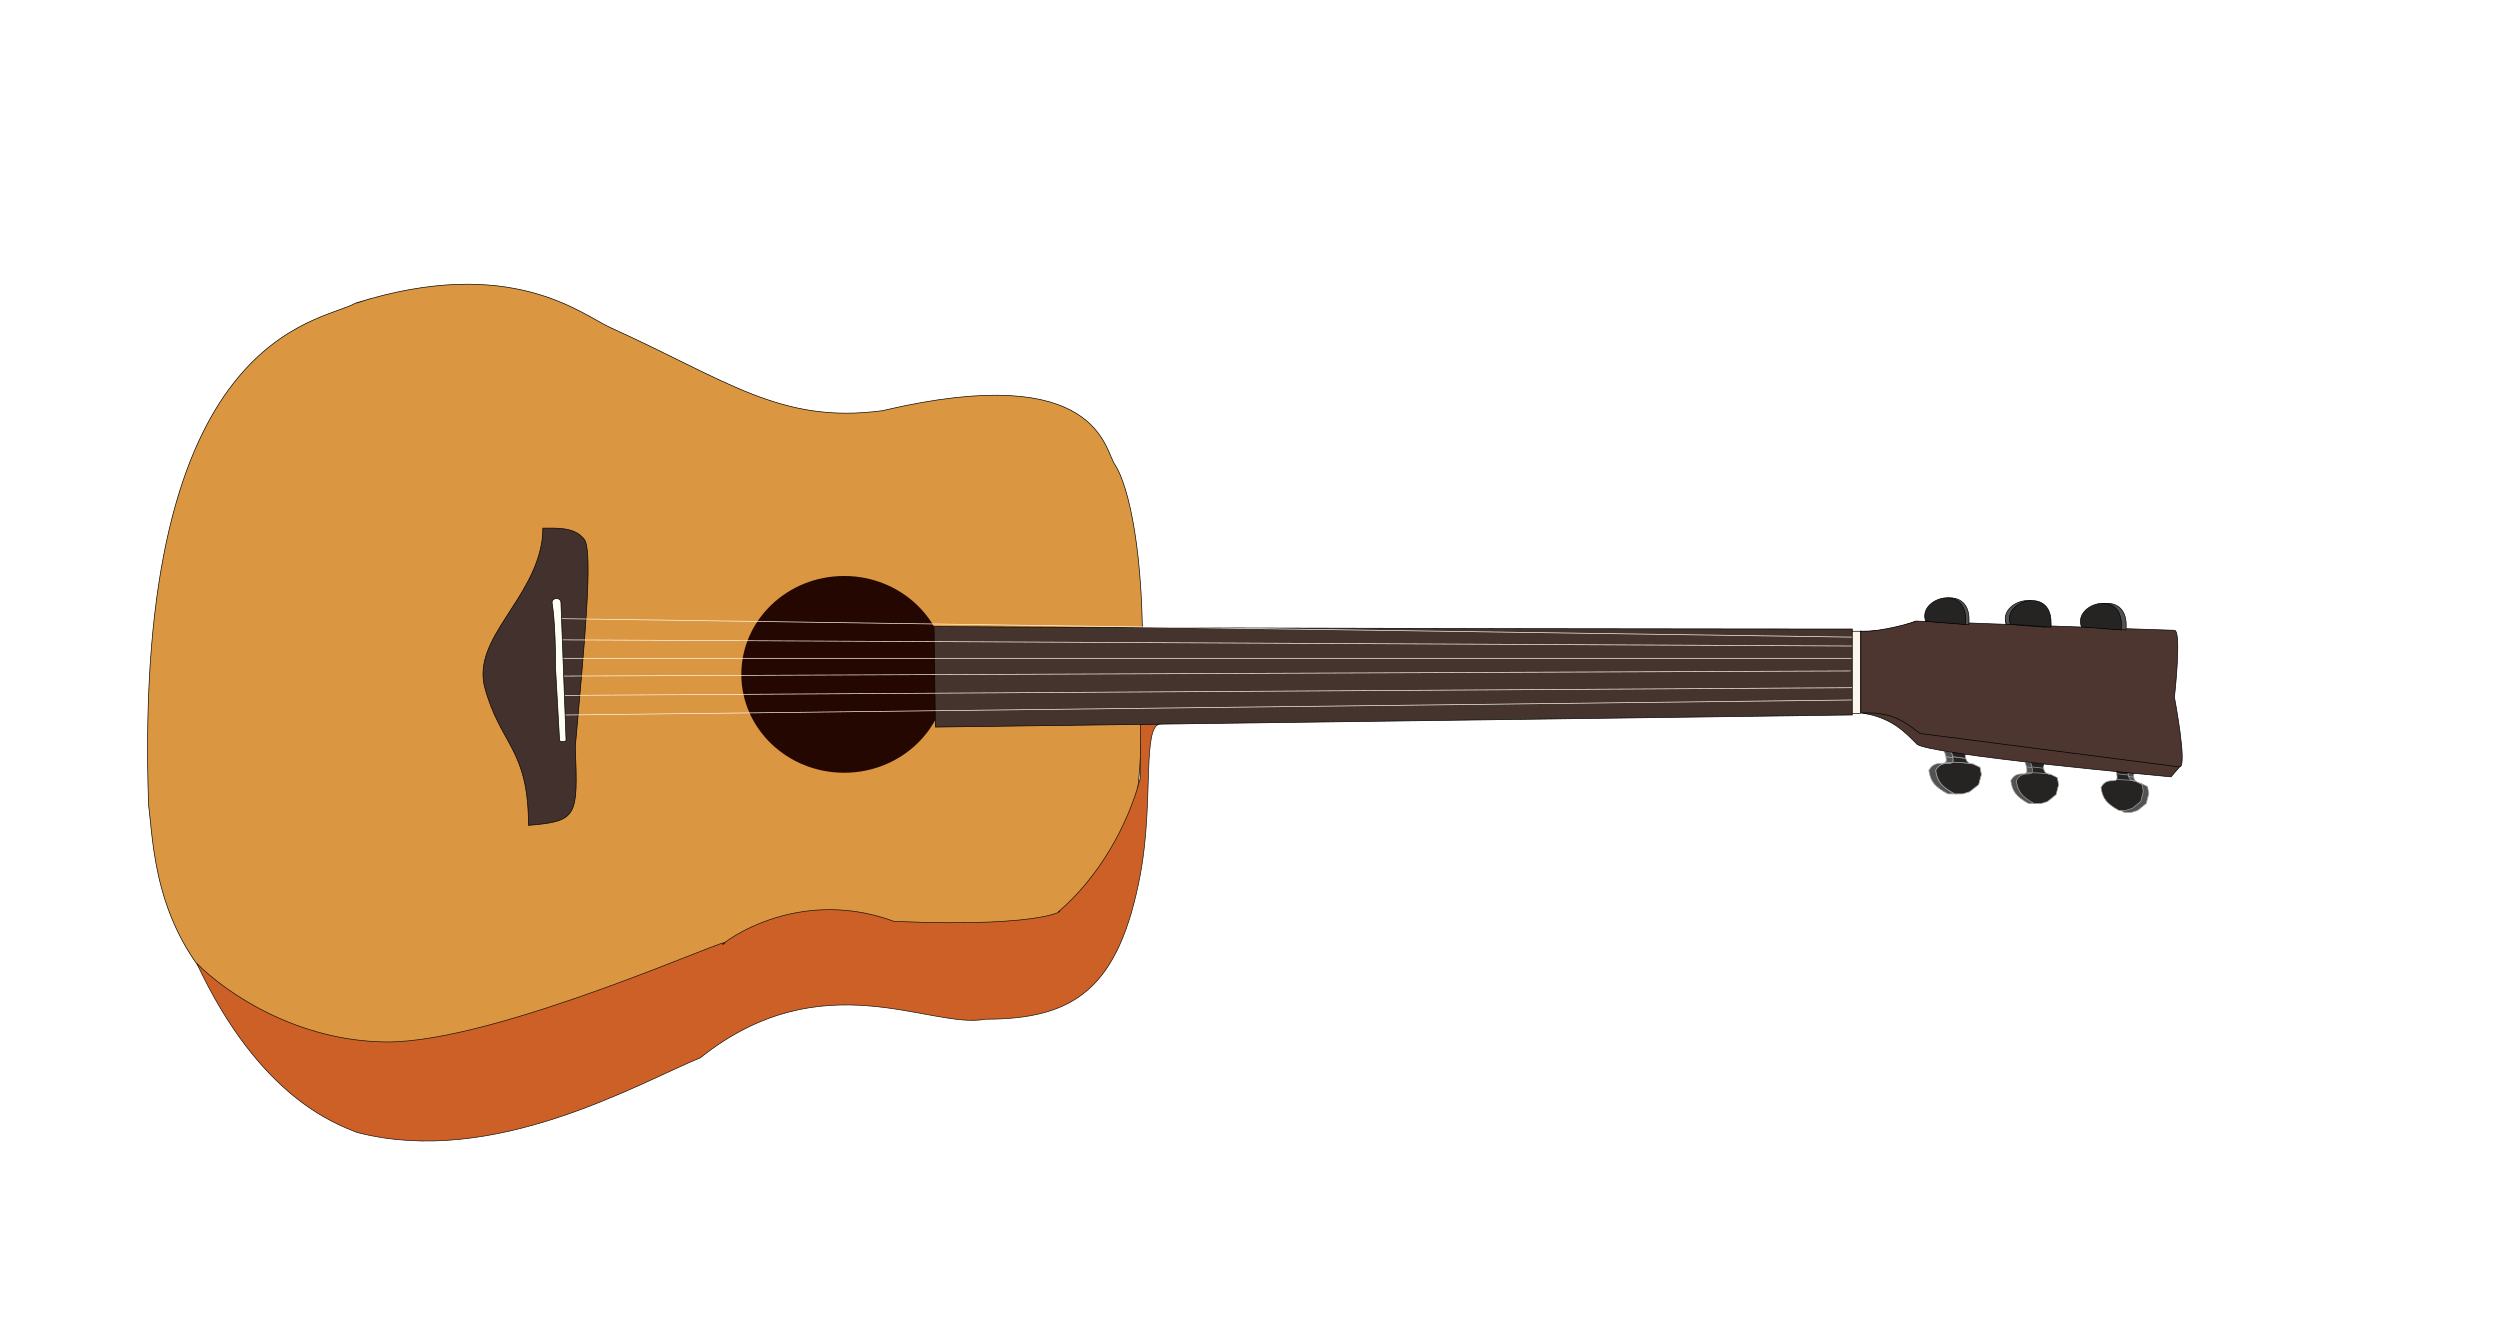
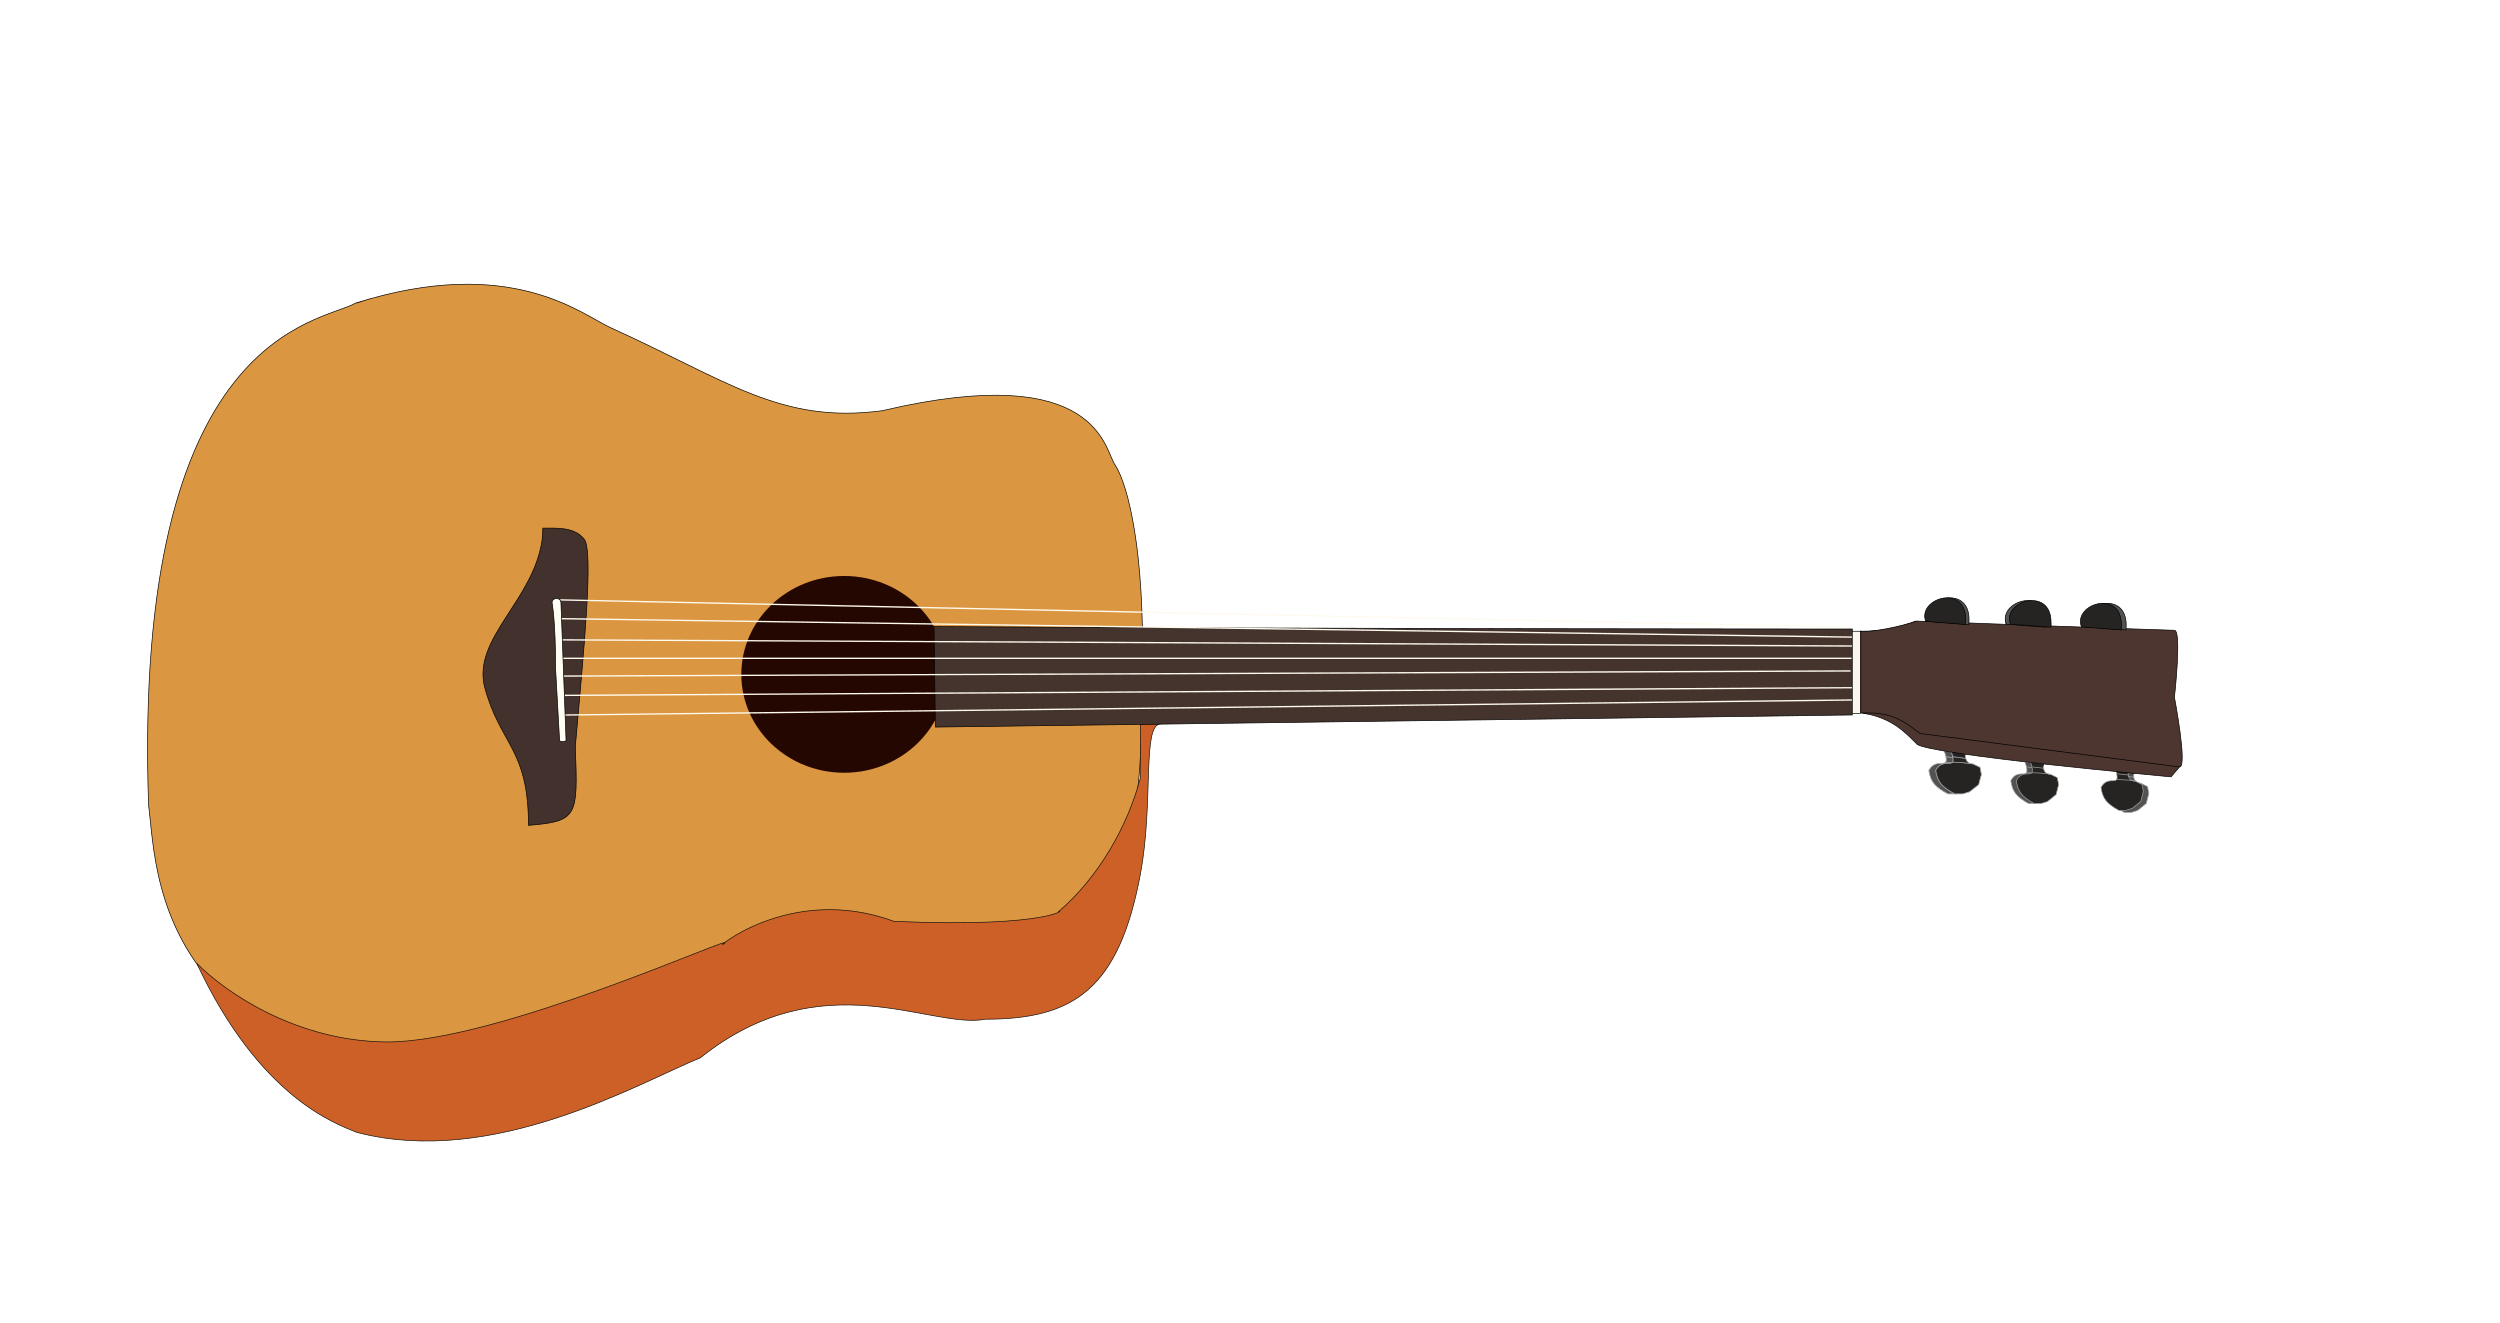
<svg xmlns="http://www.w3.org/2000/svg" width="3659" height="1935" viewBox="0 0 3659 1935" fill="none">
  <style>
- @keyframes string-vibrate {
-   0% { transform: translateY(0); }
-   10% { transform: translateY(-4px); }
-   20% { transform: translateY(3px); }
-   30% { transform: translateY(-3px); }
-   40% { transform: translateY(2px); }
-   50% { transform: translateY(-2px); }
-   60% { transform: translateY(1px); }
-   70% { transform: translateY(-1px); }
-   80% { transform: translateY(0.5px); }
-   90% { transform: translateY(-0.5px); }
-   100% { transform: translateY(0); }
+ /* Base string styles */
+ #string-1, #string-2, #string-3, #string-4, #string-5, #string-6 {
+   stroke: #FFFAEE;
+   stroke-width: 2;
+   transition: stroke 0.1s ease, stroke-width 0.1s ease, filter 0.1s ease;
}
- #string-1.vibrating, #string-2.vibrating, #string-3.vibrating,
- #string-4.vibrating, #string-5.vibrating, #string-6.vibrating {
-   animation: string-vibrate 0.6s ease-out;
+ 
+ /* String-specific vibration animations - different speeds for realistic feel */
+ @keyframes string-vibrate-1 {
+   0%, 100% { transform: translateY(0); }
+   8% { transform: translateY(-6px); }
+   16% { transform: translateY(5px); }
+   24% { transform: translateY(-4px); }
+   32% { transform: translateY(3px); }
+   40% { transform: translateY(-2.5px); }
+   50% { transform: translateY(2px); }
+   60% { transform: translateY(-1.5px); }
+   70% { transform: translateY(1px); }
+   80% { transform: translateY(-0.5px); }
+   90% { transform: translateY(0.3px); }
+ }
+ 
+ @keyframes string-vibrate-2 {
+   0%, 100% { transform: translateY(0); }
+   7% { transform: translateY(-5px); }
+   14% { transform: translateY(4.5px); }
+   22% { transform: translateY(-3.5px); }
+   30% { transform: translateY(3px); }
+   40% { transform: translateY(-2px); }
+   52% { transform: translateY(1.5px); }
+   64% { transform: translateY(-1px); }
+   78% { transform: translateY(0.5px); }
+ }
+ 
+ @keyframes string-vibrate-3 {
+   0%, 100% { transform: translateY(0); }
+   6% { transform: translateY(-4.5px); }
+   13% { transform: translateY(4px); }
+   20% { transform: translateY(-3px); }
+   28% { transform: translateY(2.5px); }
+   38% { transform: translateY(-1.8px); }
+   50% { transform: translateY(1.2px); }
+   65% { transform: translateY(-0.8px); }
+   82% { transform: translateY(0.4px); }
+ }
+ 
+ @keyframes string-vibrate-4 {
+   0%, 100% { transform: translateY(0); }
+   5% { transform: translateY(-4px); }
+   12% { transform: translateY(3.5px); }
+   19% { transform: translateY(-2.8px); }
+   27% { transform: translateY(2.2px); }
+   37% { transform: translateY(-1.6px); }
+   50% { transform: translateY(1px); }
+   68% { transform: translateY(-0.6px); }
+ }
+ 
+ @keyframes string-vibrate-5 {
+   0%, 100% { transform: translateY(0); }
+   5% { transform: translateY(-3.5px); }
+   11% { transform: translateY(3px); }
+   18% { transform: translateY(-2.5px); }
+   26% { transform: translateY(2px); }
+   36% { transform: translateY(-1.4px); }
+   50% { transform: translateY(0.9px); }
+   70% { transform: translateY(-0.5px); }
+ }
+ 
+ @keyframes string-vibrate-6 {
+   0%, 100% { transform: translateY(0); }
+   4% { transform: translateY(-3px); }
+   10% { transform: translateY(2.5px); }
+   16% { transform: translateY(-2px); }
+   24% { transform: translateY(1.6px); }
+   34% { transform: translateY(-1.2px); }
+   48% { transform: translateY(0.8px); }
+   66% { transform: translateY(-0.4px); }
+ }
+ 
+ /* Vibrating string styles - subtle glow, focused on string only */
+ #string-1.vibrating {
+   animation: string-vibrate-1 0.7s ease-out;
  transform-origin: center;
-   stroke: #FFE066;
+   stroke: #FF6B9D;
+   stroke-width: 3;
+   filter: drop-shadow(0 0 3px rgba(255, 107, 157, 0.8));
+ }
+ 
+ #string-2.vibrating {
+   animation: string-vibrate-2 0.65s ease-out;
+   transform-origin: center;
+   stroke: #FF9F43;
+   stroke-width: 3;
+   filter: drop-shadow(0 0 3px rgba(255, 159, 67, 0.8));
+ }
+ 
+ #string-3.vibrating {
+   animation: string-vibrate-3 0.6s ease-out;
+   transform-origin: center;
+   stroke: #FECA57;
+   stroke-width: 3;
+   filter: drop-shadow(0 0 3px rgba(254, 202, 87, 0.8));
+ }
+ 
+ #string-4.vibrating {
+   animation: string-vibrate-4 0.55s ease-out;
+   transform-origin: center;
+   stroke: #48DBFB;
+   stroke-width: 2.5;
+   filter: drop-shadow(0 0 2px rgba(72, 219, 251, 0.8));
+ }
+ 
+ #string-5.vibrating {
+   animation: string-vibrate-5 0.5s ease-out;
+   transform-origin: center;
+   stroke: #A55EEA;
+   stroke-width: 2.5;
+   filter: drop-shadow(0 0 2px rgba(165, 94, 234, 0.8));
+ }
+ 
+ #string-6.vibrating {
+   animation: string-vibrate-6 0.45s ease-out;
+   transform-origin: center;
+   stroke: #26DE81;
  stroke-width: 2;
-   filter: drop-shadow(0 0 5px rgba(255, 224, 102, 0.9));
+   filter: drop-shadow(0 0 2px rgba(38, 222, 129, 0.8));
}
</style>
  <path d="M217.48 1178.58C193.395 484.35 470.482 472.581 520.298 443.706C526.317 441.803 532.249 440.013 538.096 438.331C540.801 437.443 542.886 436.805 543.482 436.805C755.563 377.663 853.575 461.558 893.482 479.581C1063.98 556.581 1142.48 621.081 1291.48 601.081C1611.48 525.581 1616.48 661.581 1632.48 681.081C1651.98 712.081 1674.85 809.581 1671.98 973.581C1669.18 1133.58 1678.98 1285.58 1551.48 1338.58C1423.98 1391.58 1220.48 1338.58 1220.48 1338.58C1079.48 1338.58 931.482 1466.58 780.982 1507.08C605.775 1592.76 345.771 1486.6 326.606 1455.81C326.301 1455.51 325.998 1455.21 325.695 1454.91C325.024 1454.46 324.347 1454.22 324.347 1453.58C224.484 1354.24 224.594 1231.35 217.48 1178.58Z" fill="#DA9641" />
  <path d="M543.482 436.805C541.54 436.805 523.778 443.58 520.298 443.706M520.298 443.706C470.482 472.581 193.395 484.35 217.48 1178.58C224.647 1231.75 224.482 1356.08 326.606 1455.81M520.298 443.706C748.482 371.581 852.149 460.914 893.482 479.581C1063.98 556.581 1142.48 621.081 1291.48 601.081C1611.48 525.581 1616.48 661.581 1632.48 681.081C1651.98 712.081 1674.85 809.581 1671.98 973.581C1669.18 1133.58 1678.98 1285.58 1551.48 1338.58C1423.98 1391.58 1220.48 1338.58 1220.48 1338.58C1079.48 1338.58 931.482 1466.58 780.982 1507.08C605.775 1592.76 345.771 1486.6 326.606 1455.81M324.347 1453.58C324.347 1454.53 325.863 1454.61 326.606 1455.81" stroke="#020300" />
  <path d="M709 1004.5C692.348 933.565 781 878.5 793.5 790C793.5 785 794.5 783 794.5 773C814 773 839.5 771 854 788C870 800.5 854 955.5 842 1093C846 1195.5 845.5 1202 773.5 1208C773.5 1094.5 732 1091 709 1004.5Z" fill="#42312C" stroke="black" />
  <path d="M1386 987C1386 1066.53 1318.62 1131 1235.5 1131C1152.38 1131 1085 1066.53 1085 987C1085 907.471 1152.38 843 1235.5 843C1318.62 843 1386 907.471 1386 987Z" fill="#240701" />
  <path d="M522.146 1657.31C491.522 1644.8 379.87 1606.61 288 1410C330.5 1453 434.2 1523.8 565 1525C718.996 1526.41 1045.54 1380.56 1060.84 1379.48C1080.16 1364.52 1180.61 1301.47 1308.5 1348.5C1544.5 1358.5 1560 1327.5 1548.5 1335C1608 1284.5 1651 1208 1669.03 1138.5V1059.5H1699C1671.04 1059.5 1689 1173.18 1669.03 1279.6C1637.57 1447.19 1572.16 1491.72 1442.35 1491.72C1361.96 1507.23 1204.18 1405.17 1024.94 1548.25C935.396 1584.6 722.363 1709.84 522.146 1657.31Z" fill="#CC6027" />
  <path d="M288 1410C379.87 1606.61 491.522 1644.8 522.146 1657.31C722.363 1709.84 935.396 1584.6 1024.94 1548.25C1204.18 1405.17 1361.96 1507.23 1442.35 1491.72C1572.16 1491.72 1637.57 1447.19 1669.03 1279.6C1689 1173.18 1671.04 1059.5 1699 1059.5H1669.03V1138.5C1651 1208 1608 1284.5 1548.5 1335C1560 1327.5 1544.5 1358.5 1308.5 1348.5C1153.5 1291.5 1038.8 1396.2 1060 1381C1086.5 1362 728.5 1526.5 565 1525C434.2 1523.8 330.5 1453 288 1410Z" stroke="#17110B" />
  <path d="M2711 1046.41L1369.01 1064.14L1367 917.095C1889.14 920.399 2711 920.629 2711 920.629L2711 1046.41Z" fill="#45342D" stroke="black" />
  <path id="string-6" d="M826.501 1017.74L2711 1006.5M826.501 1046.5L2711 1024.5" stroke="#FFFAEE" />
  <path id="string-5" d="M822.5 936.5L2711 945.51" stroke="#FFFAEE" />
  <path id="string-4" d="M825 989.499L2708.5 982" stroke="#FFFAEE" />
  <path id="string-3" d="M823 963.5L2710 963.5" stroke="#FFFAEE" />
+   <line id="string-1" x1="820" y1="878" x2="2711" y2="918" stroke="#FFFAEE" />
  <line id="string-2" x1="821.007" y1="905.5" x2="2711.01" y2="932.5" stroke="#FFFAEE" />
  <path d="M821 882.001C821 874 808 874 808 882.001C808 883.455 813.179 906.5 813.179 979.5C814.687 1006.85 816.597 1041.19 819 1084C822.2 1086.8 826.667 1085.17 828.5 1084C828.5 1083 827 1041.2 821 882.001Z" fill="#FEFEF3" stroke="black" />
  <path d="M2723 923.945H2711V1044H2723V923.945Z" fill="#FCF6ED" />
  <path d="M2723 923.945H2711V1044H2723V923.945ZM2723 923.945C2764.87 923.727 2783 916.472 2805 909" stroke="black" />
  <path d="M2823 1127.5C2835 1105.5 2856.5 1131.5 2845.5 1099L2866.5 1102C2865.83 1106.67 2866.7 1118 2877.5 1118L2888 1123L2890 1133.5L2886 1148.5L2872.5 1159L2862.5 1162H2851C2831.48 1151.59 2825.5 1143.98 2823 1127.5Z" fill="#535253" />
  <path d="M2823 1127.5C2835 1105.5 2856.5 1131.5 2845.5 1099L2866.5 1102C2865.83 1106.67 2866.7 1118 2877.5 1118L2888 1123L2890 1133.5L2886 1148.5L2872.5 1159L2862.5 1162H2851C2831.48 1151.59 2825.5 1143.98 2823 1127.5Z" stroke="#FEFEFE" />
  <path d="M2823 1127.5C2835 1105.5 2856.5 1131.5 2845.5 1099L2866.5 1102C2865.83 1106.67 2866.7 1118 2877.5 1118L2888 1123L2890 1133.5L2886 1148.5L2872.5 1159L2862.5 1162H2851C2831.48 1151.59 2825.5 1143.98 2823 1127.5Z" stroke="black" stroke-opacity="0.2" />
  <path d="M2823 1127.5C2835 1105.5 2856.5 1131.5 2845.5 1099L2866.5 1102C2865.83 1106.67 2866.7 1118 2877.5 1118L2888 1123L2890 1133.5L2886 1148.5L2872.5 1159L2862.5 1162H2851C2831.48 1151.59 2825.5 1143.98 2823 1127.5Z" stroke="black" stroke-opacity="0.2" />
  <path d="M2849.5 1107.5C2850.3 1107.5 2848.17 1107.5 2847.5 1107.5L2867 1110" stroke="#FEFEFE" />
  <path d="M2849.5 1107.5C2850.3 1107.5 2848.17 1107.5 2847.5 1107.5L2867 1110" stroke="black" stroke-opacity="0.2" />
  <path d="M2849.5 1107.5C2850.3 1107.5 2848.17 1107.5 2847.5 1107.5L2867 1110" stroke="black" stroke-opacity="0.2" />
  <path d="M2847.5 1115.5C2864.7 1115.9 2872.5 1117.5 2874 1118" stroke="#FEFEFE" />
  <path d="M2847.5 1115.5C2864.7 1115.9 2872.5 1117.5 2874 1118" stroke="black" stroke-opacity="0.2" />
  <path d="M2847.5 1115.5C2864.7 1115.9 2872.5 1117.5 2874 1118" stroke="black" stroke-opacity="0.2" />
  <path d="M2833 1127.5C2845 1105.5 2866.5 1131.5 2855.5 1099L2876.5 1102C2875.83 1106.67 2876.7 1118 2887.5 1118L2898 1123L2900 1133.5L2896 1148.5L2882.5 1159L2872.5 1162H2861C2841.48 1151.59 2835.5 1143.98 2833 1127.5Z" fill="#262422" />
  <path d="M2833 1127.5C2845 1105.5 2866.5 1131.5 2855.5 1099L2876.5 1102C2875.83 1106.67 2876.7 1118 2887.5 1118L2898 1123L2900 1133.5L2896 1148.5L2882.5 1159L2872.5 1162H2861C2841.48 1151.59 2835.5 1143.98 2833 1127.5Z" stroke="#FEFEFE" />
  <path d="M2833 1127.5C2845 1105.5 2866.5 1131.5 2855.5 1099L2876.5 1102C2875.83 1106.67 2876.7 1118 2887.5 1118L2898 1123L2900 1133.5L2896 1148.5L2882.5 1159L2872.5 1162H2861C2841.48 1151.59 2835.5 1143.98 2833 1127.5Z" stroke="black" stroke-opacity="0.2" />
  <path d="M2833 1127.5C2845 1105.5 2866.5 1131.5 2855.5 1099L2876.5 1102C2875.83 1106.67 2876.7 1118 2887.5 1118L2898 1123L2900 1133.5L2896 1148.5L2882.5 1159L2872.5 1162H2861C2841.48 1151.59 2835.5 1143.98 2833 1127.5Z" stroke="black" stroke-opacity="0.2" />
  <path d="M2859.5 1107.5C2860.3 1107.5 2858.17 1107.5 2857.5 1107.5L2877 1110" stroke="#FEFEFE" />
  <path d="M2859.5 1107.5C2860.3 1107.5 2858.17 1107.5 2857.5 1107.5L2877 1110" stroke="black" stroke-opacity="0.2" />
  <path d="M2859.5 1107.5C2860.3 1107.5 2858.17 1107.5 2857.5 1107.5L2877 1110" stroke="black" stroke-opacity="0.2" />
  <path d="M2857.5 1115.5C2874.7 1115.9 2882.5 1117.5 2884 1118" stroke="#FEFEFE" />
  <path d="M2857.5 1115.5C2874.7 1115.9 2882.5 1117.5 2884 1118" stroke="black" stroke-opacity="0.2" />
  <path d="M2857.5 1115.5C2874.7 1115.9 2882.5 1117.5 2884 1118" stroke="black" stroke-opacity="0.2" />
  <path d="M2943 1142.6C2954.1 1121.29 2974 1146.47 2963.82 1115L2982.79 1117.5V1119.84C2982.17 1124.36 2983.44 1133.4 2993.43 1133.4L3003.15 1138.24L3005 1148.4L3001.3 1162.93L2988.81 1173.1L2979.55 1176H2968.91C2950.85 1165.92 2945.31 1158.55 2943 1142.6Z" fill="#535253" stroke="#A2A2A2" />
  <path d="M2967.5 1122.5C2968.3 1122.5 2967.17 1122.5 2966.5 1122.5L2984 1124.5" stroke="#A2A2A2" />
  <path d="M2966 1131C2983.2 1131.4 2990.5 1132.5 2992 1133" stroke="#A2A2A2" />
  <path d="M2983 1117V1120.5" stroke="black" />
  <path d="M2951 1142.6C2962.1 1121.29 2982 1146.47 2971.82 1115L2990.79 1117.5V1119.84C2990.17 1124.36 2991.44 1133.4 3001.43 1133.4L3011.15 1138.24L3013 1148.4L3009.3 1162.93L2996.81 1173.1L2987.55 1176H2976.91C2958.85 1165.92 2953.31 1158.55 2951 1142.6Z" fill="#262422" stroke="#A2A2A2" />
  <path d="M2975.5 1122.5C2976.3 1122.5 2975.17 1122.5 2974.5 1122.5L2992 1124.5" stroke="#A2A2A2" />
  <path d="M2974 1131C2991.2 1131.4 2998.5 1132.5 3000 1133" stroke="#A2A2A2" />
  <path d="M2991 1117V1120.5" stroke="black" />
  <path d="M3083 1155.6C3094.1 1134.29 3114 1159.47 3103.82 1128L3122.79 1130.5V1132.84C3122.17 1137.36 3123.44 1146.4 3133.43 1146.4L3143.15 1151.24L3145 1161.4L3141.3 1175.93L3128.81 1186.1L3119.55 1189H3108.91C3090.85 1178.92 3085.31 1171.55 3083 1155.6Z" fill="#535253" stroke="#A2A2A2" />
  <path d="M3107.5 1135.5C3108.3 1135.5 3107.17 1135.5 3106.5 1135.5L3124 1137.5" stroke="#A2A2A2" />
  <path d="M3106 1144C3123.2 1144.4 3130.5 1145.5 3132 1146" stroke="#A2A2A2" />
  <path d="M3123 1130V1133.5" stroke="black" />
  <path d="M3075 1152.6C3086.1 1131.29 3106 1156.47 3095.82 1125L3114.79 1127.5V1129.84C3114.17 1134.36 3115.44 1143.4 3125.43 1143.4L3135.15 1148.24L3137 1158.4L3133.3 1172.93L3120.81 1183.1L3111.55 1186H3100.91C3082.85 1175.92 3077.31 1168.55 3075 1152.6Z" fill="#262422" stroke="#A2A2A2" />
  <path d="M3099.5 1132.5C3100.3 1132.5 3099.17 1132.5 3098.5 1132.5L3116 1134.5" stroke="#A2A2A2" />
  <path d="M3098 1141C3115.2 1141.4 3122.5 1142.5 3124 1143" stroke="#A2A2A2" />
  <path d="M3115 1127V1130.5" stroke="black" />
  <path d="M2804.5 909C2804.5 909 3171.5 922.5 3182.5 922.5C3193.5 922.5 3182.5 1020.5 3182.5 1020.5C3182.5 1020.5 3202 1122.95 3190 1122.5L3177.5 1137C3177.5 1137 2821 1104.5 2805.5 1089C2790 1073.5 2768.69 1049.16 2723.5 1043.5V923.5C2729.5 927.1 2780.5 918 2804.5 909Z" fill="#4C362F" />
  <path d="M3190 1122.5C3202 1122.95 3182.5 1020.5 3182.5 1020.5C3182.5 1020.5 3193.5 922.5 3182.5 922.5C3171.5 922.5 2804.5 909 2804.5 909C2780.5 918 2729.5 927.1 2723.5 923.5V1043.5M3190 1122.5L2810 1073.5C2779.78 1049.33 2762.02 1042.35 2723.5 1043.5M3190 1122.5L3177.5 1137C3177.5 1137 2821 1104.5 2805.5 1089C2790 1073.5 2768.69 1049.16 2723.5 1043.5" stroke="black" />
  <path d="M2938 913.362C2944 876.437 2998.5 868.525 3002 916" stroke="black" />
  <path d="M2967.74 883C2950.29 885.719 2933.37 896.596 2936.01 914" stroke="black" />
  <path d="M2881.49 914C2888.22 851.669 2808.97 874.692 2822.44 909.508L2881.49 914Z" fill="#535253" stroke="black" />
  <path d="M2876.6 914C2883.22 851.669 2805.27 874.692 2818.52 909.508L2876.6 914Z" fill="#262422" stroke="black" />
  <path d="M2994.49 918C3001.12 855.669 2923.16 878.692 2936.41 913.508L2994.49 918Z" fill="#535253" stroke="black" />
  <path d="M3001.49 918C3008.22 855.669 2928.97 878.692 2942.44 913.508L3001.49 918Z" fill="#262422" stroke="black" />
  <path d="M3111.49 922C3118.22 859.669 3038.97 882.692 3052.44 917.508L3111.49 922Z" fill="#535253" stroke="black" />
  <path d="M3104.49 922C3111.12 859.669 3033.16 882.692 3046.41 917.508L3104.49 922Z" fill="#262422" stroke="black" />
  <path d="M2817 909.001H2821.5" stroke="black" />
</svg>
